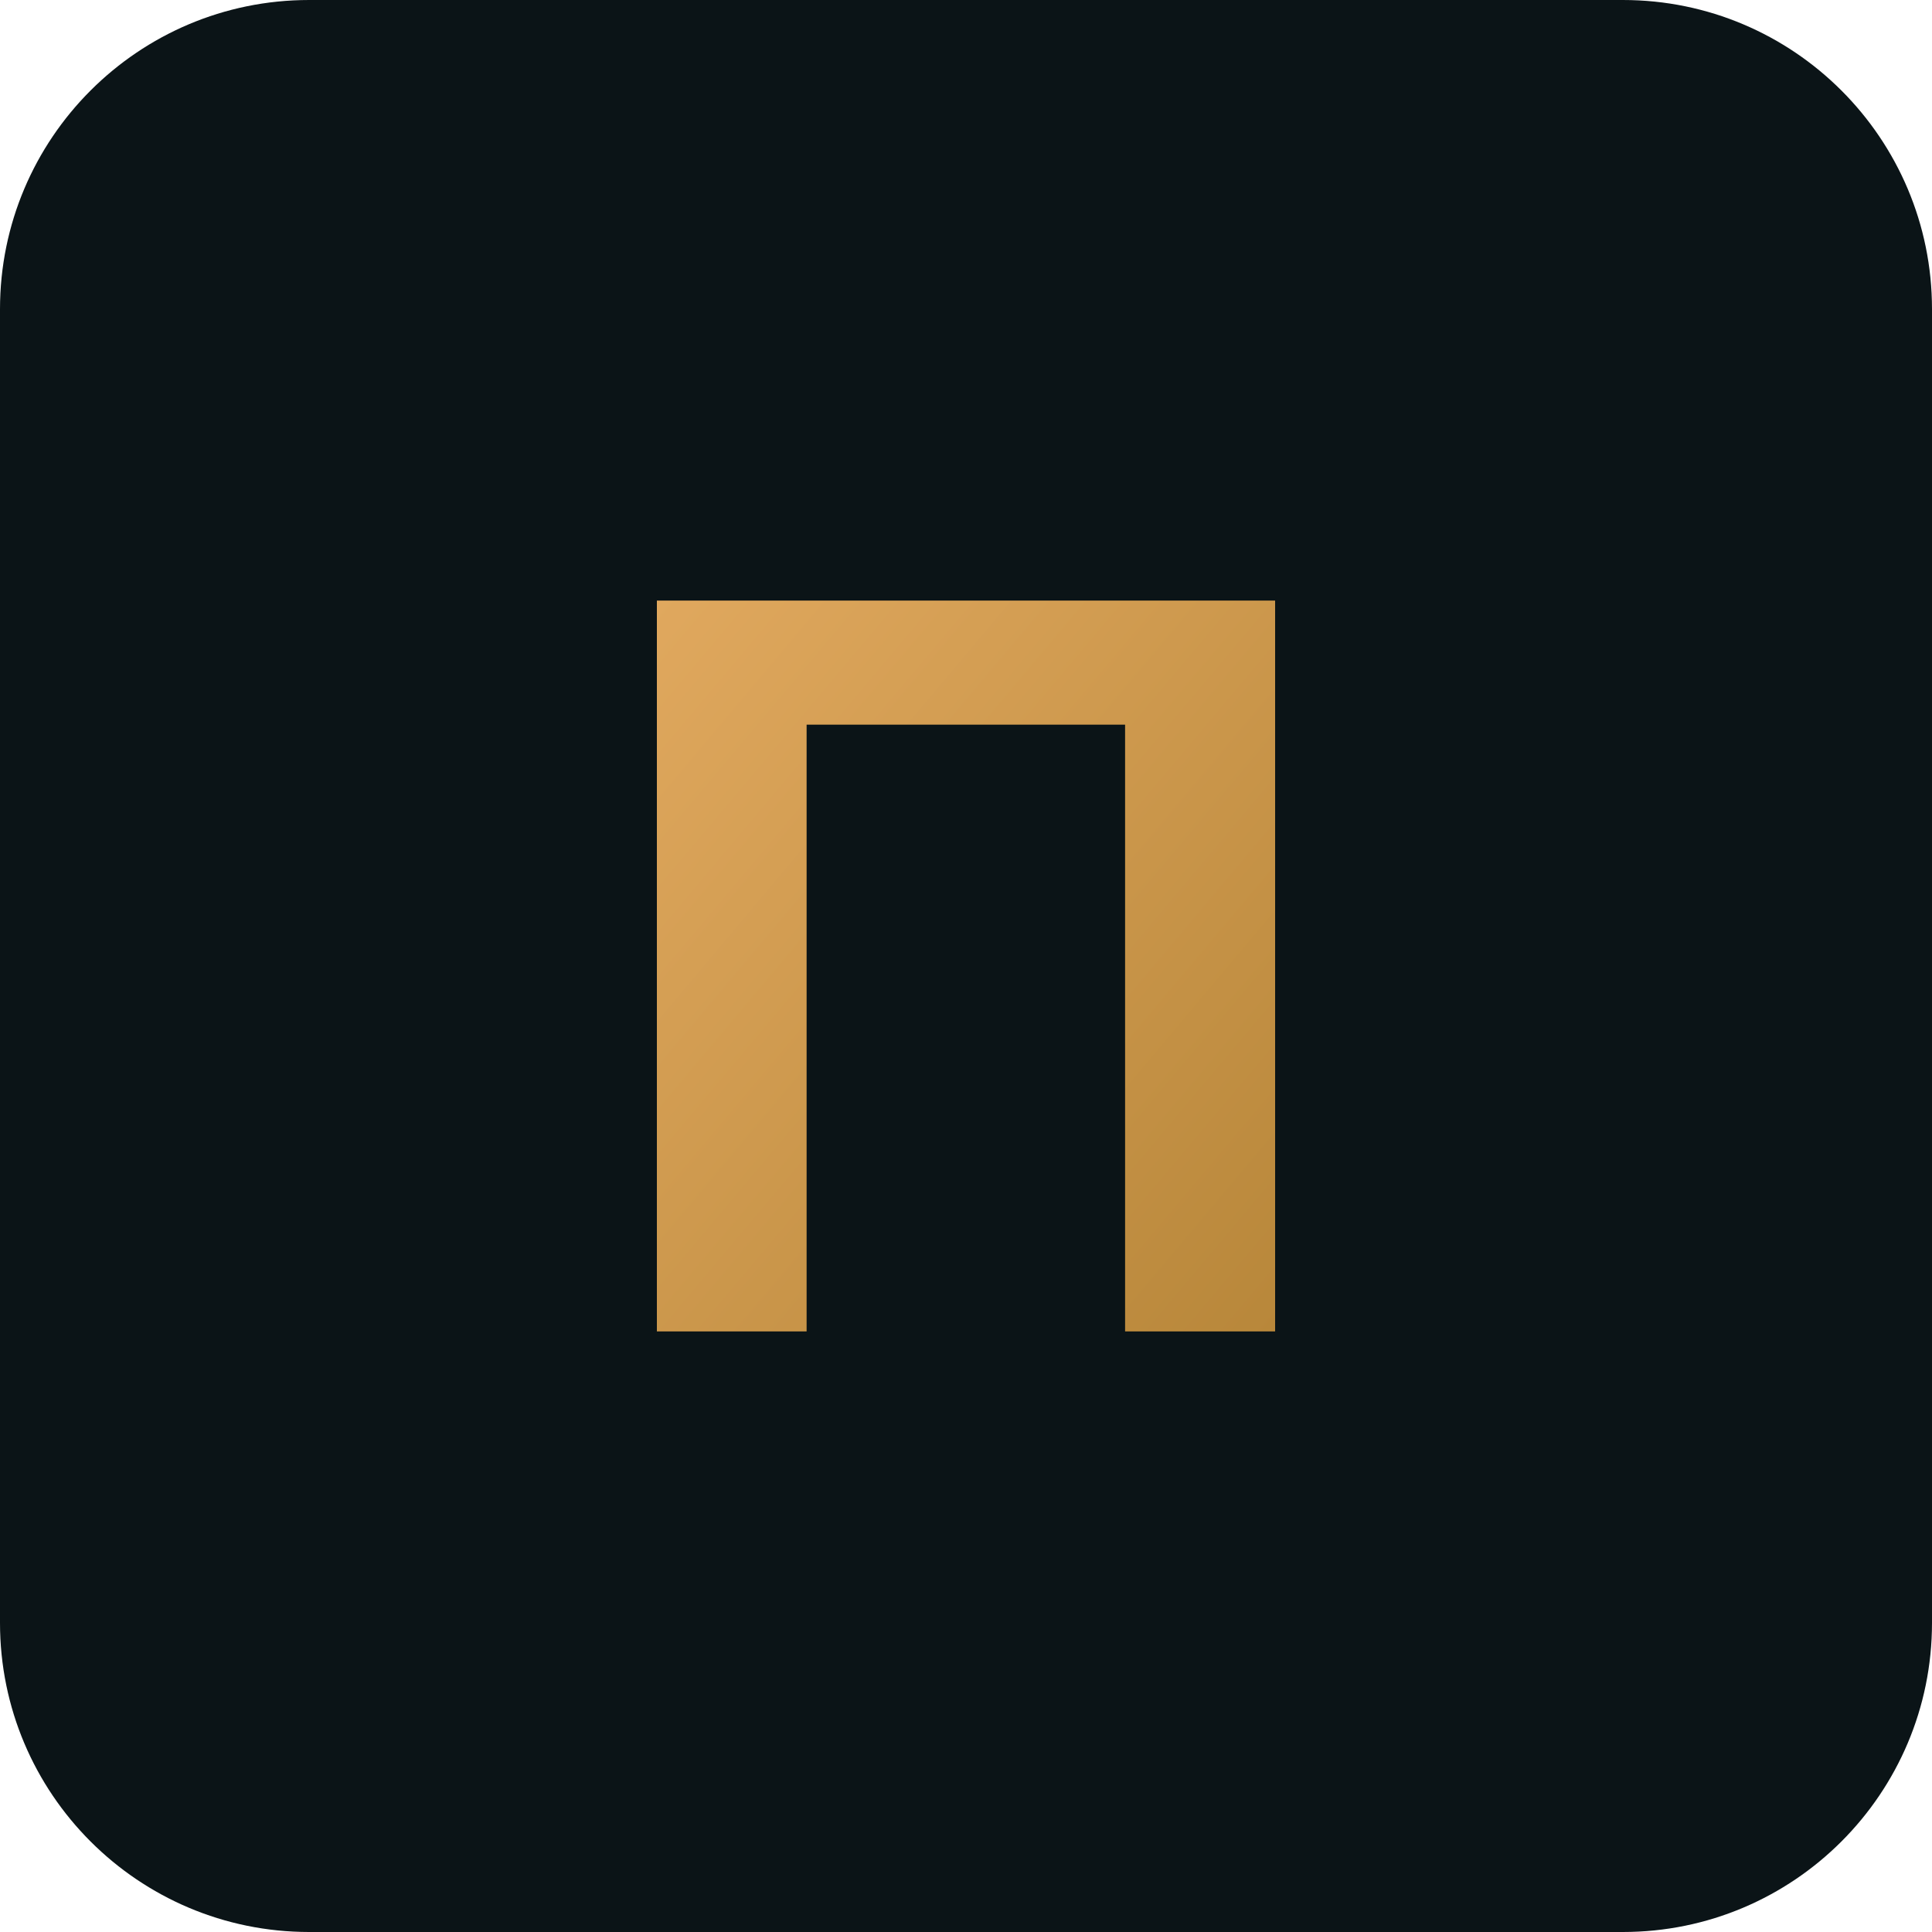
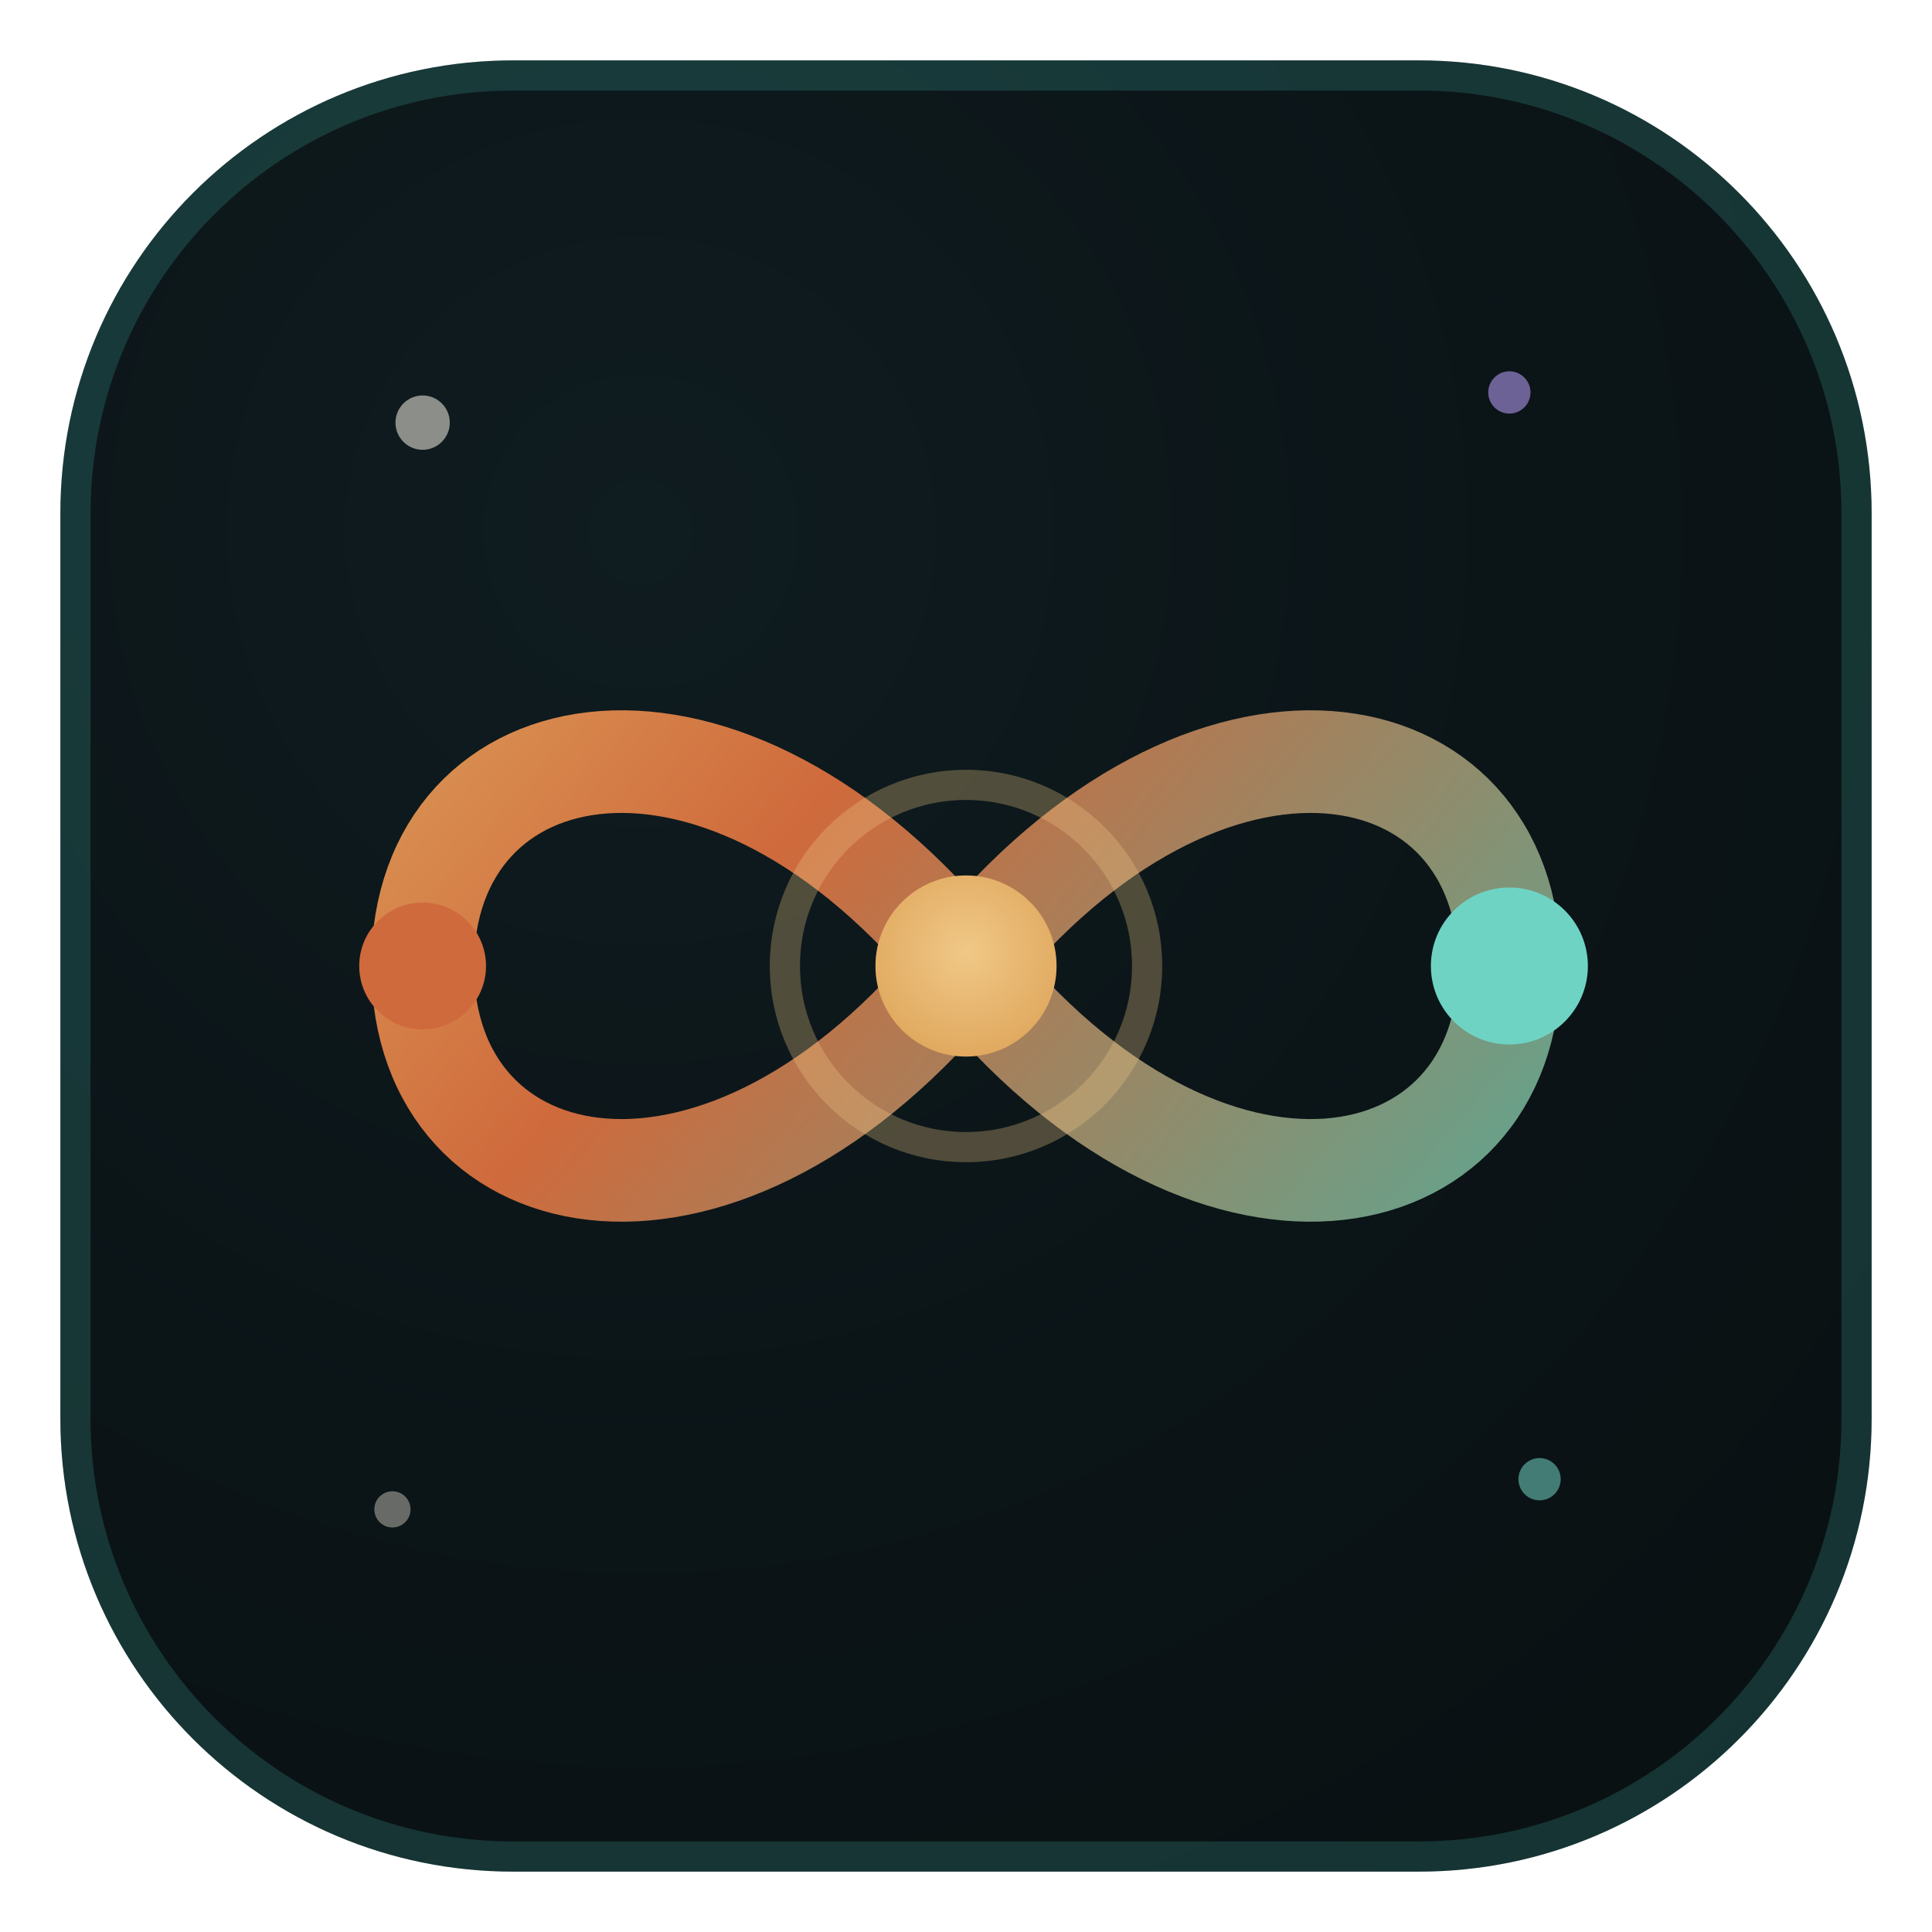
- <svg xmlns="http://www.w3.org/2000/svg" viewBox="0 0 100 100" width="512" height="512" role="img" aria-label="Paideía">
+ <svg xmlns="http://www.w3.org/2000/svg" viewBox="0 0 64 64" width="64" height="64" role="img" aria-label="Steven Vallejo">
  <defs>
-     <linearGradient id="g" x1="0%" y1="0%" x2="100%" y2="100%">
-       <stop offset="0%" stop-color="#e0a85e" />
-       <stop offset="100%" stop-color="#b8873a" />
+     <linearGradient id="sv-sig" x1="12" y1="16" x2="52" y2="50" gradientUnits="userSpaceOnUse">
+       <stop offset="0" stop-color="#e0a85e" />
+       <stop offset="0.35" stop-color="#cf6a3c" />
+       <stop offset="1" stop-color="#43b5a6" />
    </linearGradient>
+     <radialGradient id="sv-cosmos" cx="0.32" cy="0.26" r="0.95">
+       <stop offset="0" stop-color="#0f1c20" />
+       <stop offset="0.55" stop-color="#0b1417" />
+       <stop offset="1" stop-color="#091012" />
+     </radialGradient>
+     <radialGradient id="sv-core" cx="0.5" cy="0.42" r="0.6">
+       <stop offset="0" stop-color="#f0c887" />
+       <stop offset="1" stop-color="#e0a85e" />
+     </radialGradient>
  </defs>
-   <rect width="100" height="100" rx="16" fill="#0b1417" />
-   <text x="50" y="50" dominant-baseline="central" text-anchor="middle" font-size="52" font-family="system-ui, -apple-system, sans-serif" font-weight="700" fill="url(#g)">Π</text>
+   <rect x="2" y="2" width="60" height="60" rx="15" fill="url(#sv-cosmos)" />
+   <rect x="2.5" y="2.5" width="59" height="59" rx="14.5" fill="none" stroke="#43b5a6" stroke-opacity="0.22" stroke-width="1" />
+   <circle cx="14" cy="14" r="0.9" fill="#f3ece0" fill-opacity="0.55" />
+   <circle cx="50" cy="13" r="0.7" fill="#8d7cc0" fill-opacity="0.75" />
+   <circle cx="51" cy="49" r="0.7" fill="#6fd3c4" fill-opacity="0.55" />
+   <circle cx="13" cy="50" r="0.6" fill="#f3ece0" fill-opacity="0.40" />
+   <path d="M32 32            C 24 22, 14 24, 14 32            C 14 40, 24 42, 32 32            C 40 22, 50 24, 50 32            C 50 40, 40 42, 32 32 Z" fill="none" stroke="url(#sv-sig)" stroke-width="3.4" stroke-linecap="round" stroke-linejoin="round" />
+   <circle cx="50" cy="32" r="2.6" fill="#6fd3c4" />
+   <circle cx="14" cy="32" r="2.1" fill="#cf6a3c" />
+   <circle cx="32" cy="32" r="3" fill="url(#sv-core)" />
+   <circle cx="32" cy="32" r="6" fill="none" stroke="#f0c887" stroke-opacity="0.30" stroke-width="1" />
</svg>
